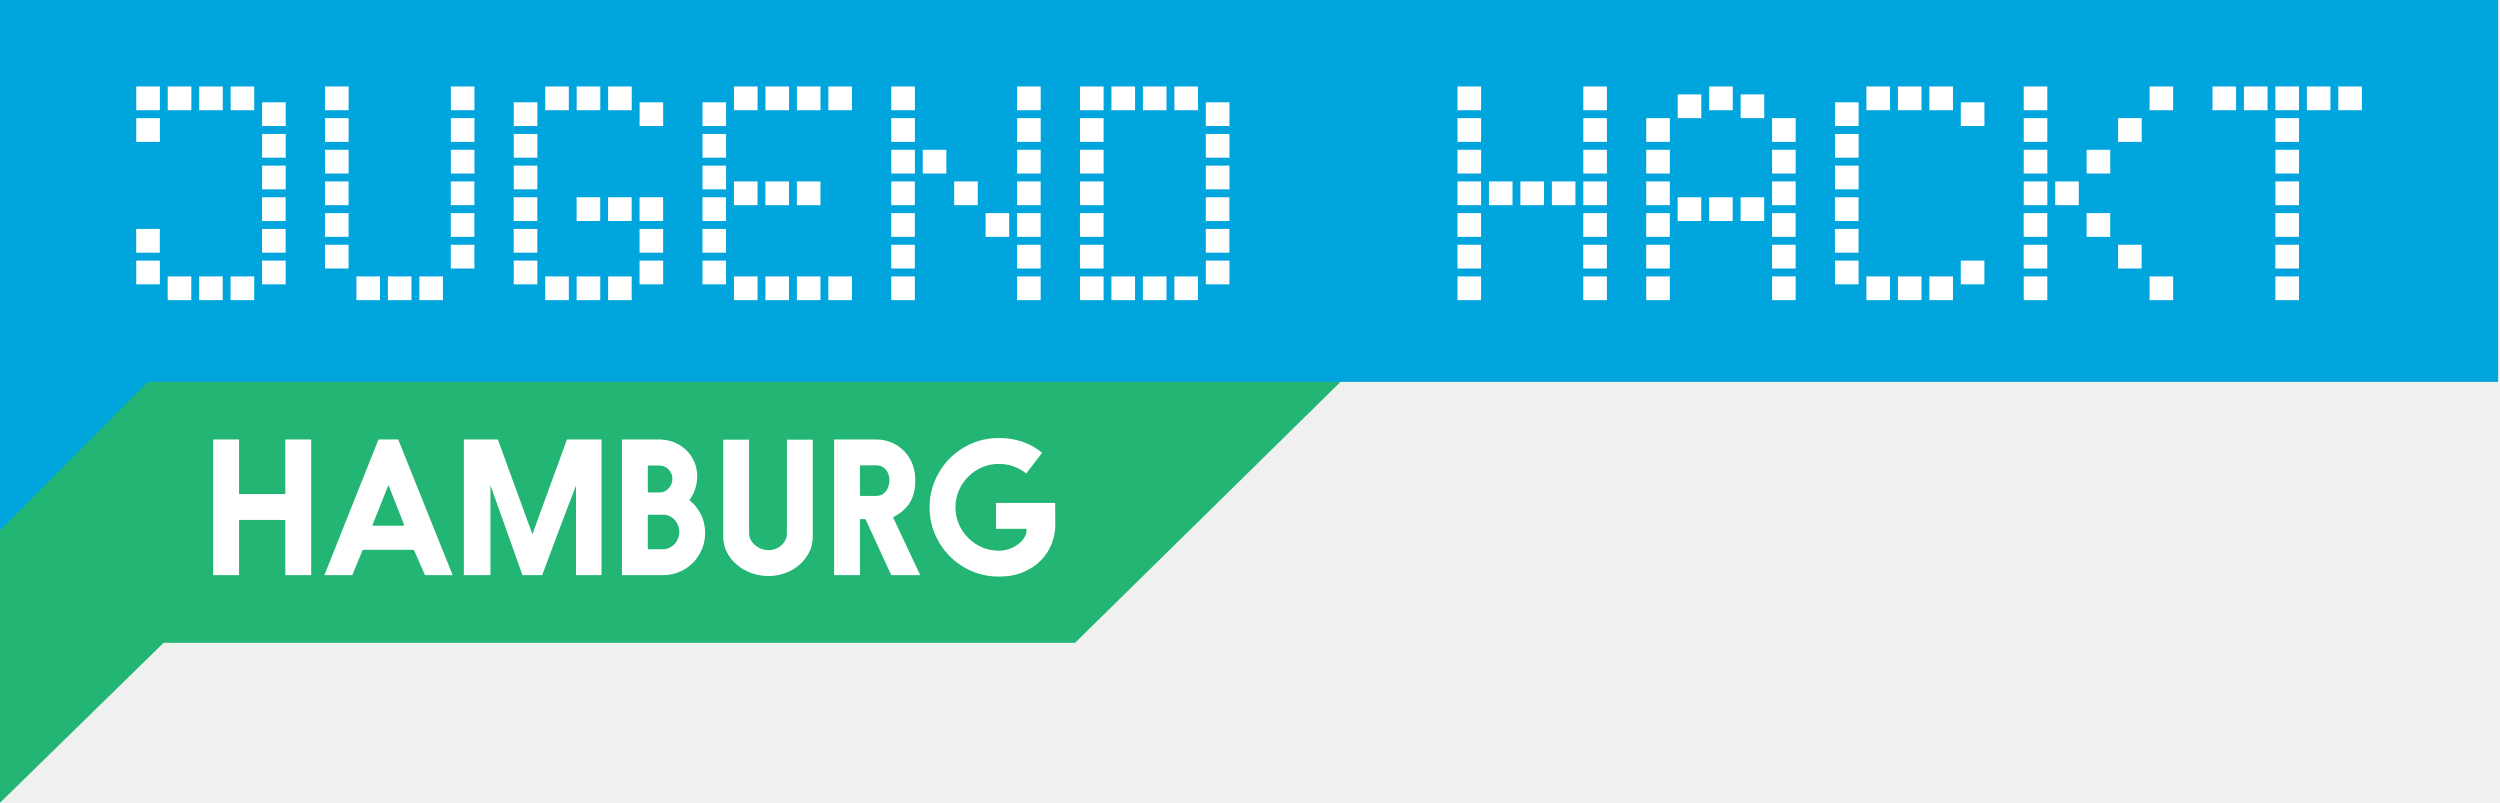
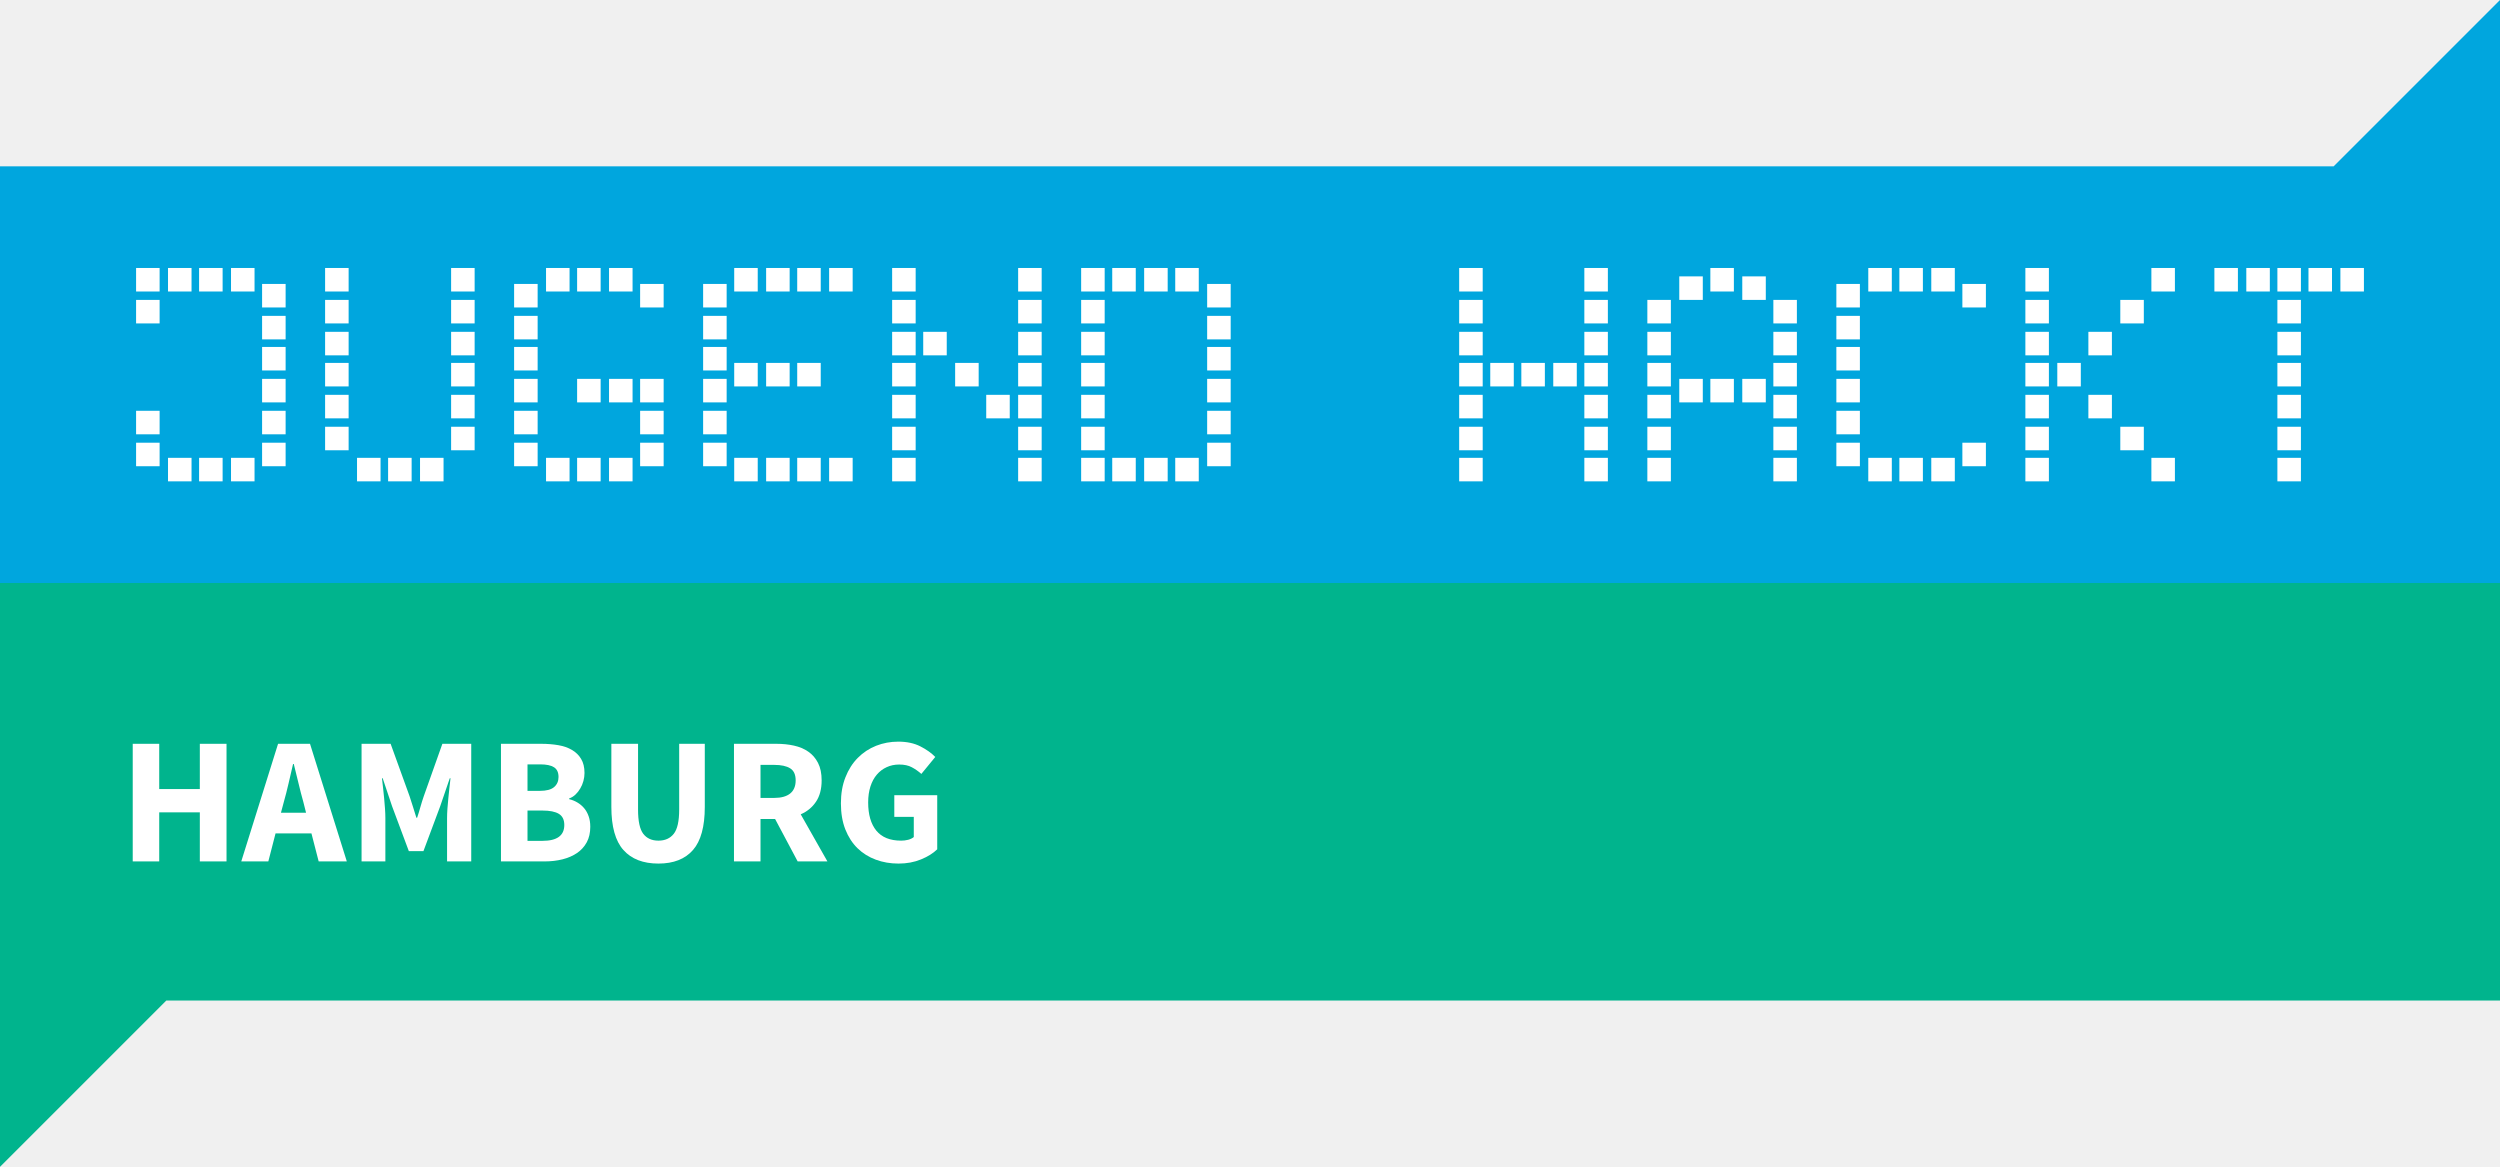
- <svg xmlns="http://www.w3.org/2000/svg" width="109mm" height="35mm" viewBox="0 0 109 35" version="1.1" id="svg1550">
-   <defs id="defs1544">
-     <clipPath id="clipPath2843" clipPathUnits="userSpaceOnUse">
-       <path id="path2841" d="m 80.431,722.835 h 308.744 v 99.212 H 80.431 Z" />
-     </clipPath>
-   </defs>
-   <g id="layer1" transform="translate(0,-262)">
-     <g id="g2166" transform="translate(-94.46361,83.04165)">
-       <g id="g2827" transform="matrix(0.3527778,0,0,-0.3527778,94.46361,195.4153)">
-         <path d="m 0,0 v -35.399 2.604 -19.768 l 20.22,19.768 H 132.863 L 166.232,0 Z" style="fill:#22b573;fill-opacity:1;fill-rule:nonzero;stroke:none" id="path2829" />
+ <svg xmlns="http://www.w3.org/2000/svg" version="1.1" width="703.6" height="328.394" viewBox="908.817,392.803,703.6,328.394">
+   <g fill="none" fill-rule="nonzero" stroke="none" stroke-width="1" stroke-linecap="butt" stroke-linejoin="miter" stroke-miterlimit="10" stroke-dasharray="" stroke-dashoffset="0" font-family="none" font-weight="none" font-size="none" text-anchor="none" style="mix-blend-mode: normal">
+     <g id="Layer_1">
+       <path d="M908.817,556.882v164.315l46.812,-46.812h656.788v-117.503z" fill="#00b48d" />
+       <path d="M1612.417,556.882v-164.079l-46.812,46.812h-656.788v117.267z" fill="#00a6de" />
+       <g fill="#ffffff">
+         <rect x="400.6" y="218.843" transform="scale(2.36425,2.36425)" width="2.8" height="2.8" />
+         <rect x="400.6" y="215.043" transform="scale(2.36425,2.36425)" width="2.8" height="2.8" />
+         <rect x="400.6" y="201.843" transform="scale(2.36425,2.36425)" width="2.8" height="2.8" />
+         <rect x="400.6" y="198.043" transform="scale(2.36425,2.36425)" width="2.8" height="2.8" />
+         <rect x="404.4" y="220.643" transform="scale(2.36425,2.36425)" width="2.8" height="2.8" />
+         <rect x="404.4" y="198.043" transform="scale(2.36425,2.36425)" width="2.8" height="2.8" />
+         <rect x="408.1" y="220.643" transform="scale(2.36425,2.36425)" width="2.8" height="2.8" />
+         <rect x="408.1" y="198.043" transform="scale(2.36425,2.36425)" width="2.8" height="2.8" />
+         <rect x="411.9" y="220.643" transform="scale(2.36425,2.36425)" width="2.8" height="2.8" />
+         <rect x="411.9" y="198.043" transform="scale(2.36425,2.36425)" width="2.8" height="2.8" />
+         <rect x="415.6" y="218.843" transform="scale(2.36425,2.36425)" width="2.8" height="2.8" />
+         <rect x="415.6" y="215.043" transform="scale(2.36425,2.36425)" width="2.8" height="2.8" />
+         <rect x="415.6" y="211.243" transform="scale(2.36425,2.36425)" width="2.8" height="2.8" />
+         <rect x="415.6" y="207.443" transform="scale(2.36425,2.36425)" width="2.8" height="2.8" />
+         <rect x="415.6" y="203.743" transform="scale(2.36425,2.36425)" width="2.8" height="2.8" />
+         <rect x="415.6" y="199.943" transform="scale(2.36425,2.36425)" width="2.8" height="2.8" />
+         <rect x="423.1" y="216.943" transform="scale(2.36425,2.36425)" width="2.8" height="2.8" />
+         <rect x="423.1" y="213.143" transform="scale(2.36425,2.36425)" width="2.8" height="2.8" />
+         <rect x="423.1" y="209.343" transform="scale(2.36425,2.36425)" width="2.8" height="2.8" />
+         <rect x="423.1" y="205.643" transform="scale(2.36425,2.36425)" width="2.8" height="2.8" />
+         <rect x="423.1" y="201.843" transform="scale(2.36425,2.36425)" width="2.8" height="2.8" />
+         <rect x="423.1" y="198.043" transform="scale(2.36425,2.36425)" width="2.8" height="2.8" />
+         <rect x="426.9" y="220.643" transform="scale(2.36425,2.36425)" width="2.8" height="2.8" />
+         <rect x="430.6" y="220.643" transform="scale(2.36425,2.36425)" width="2.8" height="2.8" />
+         <rect x="434.4" y="220.643" transform="scale(2.36425,2.36425)" width="2.8" height="2.8" />
+         <rect x="438.1" y="216.943" transform="scale(2.36425,2.36425)" width="2.8" height="2.8" />
+         <rect x="438.1" y="213.143" transform="scale(2.36425,2.36425)" width="2.8" height="2.8" />
+         <rect x="438.1" y="209.343" transform="scale(2.36425,2.36425)" width="2.8" height="2.8" />
+         <rect x="438.1" y="205.643" transform="scale(2.36425,2.36425)" width="2.8" height="2.8" />
+         <rect x="438.1" y="201.843" transform="scale(2.36425,2.36425)" width="2.8" height="2.8" />
+         <rect x="438.1" y="198.043" transform="scale(2.36425,2.36425)" width="2.8" height="2.8" />
+         <rect x="445.6" y="218.843" transform="scale(2.36425,2.36425)" width="2.8" height="2.8" />
+         <rect x="445.6" y="215.043" transform="scale(2.36425,2.36425)" width="2.8" height="2.8" />
+         <rect x="445.6" y="211.243" transform="scale(2.36425,2.36425)" width="2.8" height="2.8" />
+         <rect x="445.6" y="207.443" transform="scale(2.36425,2.36425)" width="2.8" height="2.8" />
+         <rect x="445.6" y="203.743" transform="scale(2.36425,2.36425)" width="2.8" height="2.8" />
+         <rect x="445.6" y="199.943" transform="scale(2.36425,2.36425)" width="2.8" height="2.8" />
+         <rect x="449.4" y="220.643" transform="scale(2.36425,2.36425)" width="2.8" height="2.8" />
+         <rect x="449.4" y="198.043" transform="scale(2.36425,2.36425)" width="2.8" height="2.8" />
+         <rect x="453.1" y="220.643" transform="scale(2.36425,2.36425)" width="2.8" height="2.8" />
+         <rect x="453.1" y="211.243" transform="scale(2.36425,2.36425)" width="2.8" height="2.8" />
+         <rect x="453.1" y="198.043" transform="scale(2.36425,2.36425)" width="2.8" height="2.8" />
+         <rect x="456.9" y="220.643" transform="scale(2.36425,2.36425)" width="2.8" height="2.8" />
+         <rect x="456.9" y="211.243" transform="scale(2.36425,2.36425)" width="2.8" height="2.8" />
+         <rect x="456.9" y="198.043" transform="scale(2.36425,2.36425)" width="2.8" height="2.8" />
+         <rect x="460.6" y="218.843" transform="scale(2.36425,2.36425)" width="2.8" height="2.8" />
+         <rect x="460.6" y="215.043" transform="scale(2.36425,2.36425)" width="2.8" height="2.8" />
+         <rect x="460.6" y="211.243" transform="scale(2.36425,2.36425)" width="2.8" height="2.8" />
+         <rect x="460.6" y="199.943" transform="scale(2.36425,2.36425)" width="2.8" height="2.8" />
+         <rect x="468.1" y="218.843" transform="scale(2.36425,2.36425)" width="2.8" height="2.8" />
+         <rect x="468.1" y="215.043" transform="scale(2.36425,2.36425)" width="2.8" height="2.8" />
+         <rect x="468.1" y="211.243" transform="scale(2.36425,2.36425)" width="2.8" height="2.8" />
+         <rect x="468.1" y="207.443" transform="scale(2.36425,2.36425)" width="2.8" height="2.8" />
+         <rect x="468.1" y="203.743" transform="scale(2.36425,2.36425)" width="2.8" height="2.8" />
+         <rect x="468.1" y="199.943" transform="scale(2.36425,2.36425)" width="2.8" height="2.8" />
+         <rect x="471.8" y="220.643" transform="scale(2.36425,2.36425)" width="2.8" height="2.8" />
+         <rect x="471.8" y="209.343" transform="scale(2.36425,2.36425)" width="2.8" height="2.8" />
+         <rect x="471.8" y="198.043" transform="scale(2.36425,2.36425)" width="2.8" height="2.8" />
+         <rect x="475.6" y="220.643" transform="scale(2.36425,2.36425)" width="2.8" height="2.8" />
+         <rect x="475.6" y="209.343" transform="scale(2.36425,2.36425)" width="2.8" height="2.8" />
+         <rect x="475.6" y="198.043" transform="scale(2.36425,2.36425)" width="2.8" height="2.8" />
+         <rect x="479.3" y="220.643" transform="scale(2.36425,2.36425)" width="2.8" height="2.8" />
+         <rect x="479.3" y="209.343" transform="scale(2.36425,2.36425)" width="2.8" height="2.8" />
+         <rect x="479.3" y="198.043" transform="scale(2.36425,2.36425)" width="2.8" height="2.8" />
+         <rect x="483.1" y="220.643" transform="scale(2.36425,2.36425)" width="2.8" height="2.8" />
+         <rect x="483.1" y="198.043" transform="scale(2.36425,2.36425)" width="2.8" height="2.8" />
+         <rect x="490.6" y="220.643" transform="scale(2.36425,2.36425)" width="2.8" height="2.8" />
+         <rect x="490.6" y="216.943" transform="scale(2.36425,2.36425)" width="2.8" height="2.8" />
+         <rect x="490.6" y="213.143" transform="scale(2.36425,2.36425)" width="2.8" height="2.8" />
+         <rect x="490.6" y="209.343" transform="scale(2.36425,2.36425)" width="2.8" height="2.8" />
+         <rect x="490.6" y="205.643" transform="scale(2.36425,2.36425)" width="2.8" height="2.8" />
+         <rect x="490.6" y="201.843" transform="scale(2.36425,2.36425)" width="2.8" height="2.8" />
+         <rect x="490.6" y="198.043" transform="scale(2.36425,2.36425)" width="2.8" height="2.8" />
+         <rect x="494.3" y="205.643" transform="scale(2.36425,2.36425)" width="2.8" height="2.8" />
+         <rect x="498.1" y="209.343" transform="scale(2.36425,2.36425)" width="2.8" height="2.8" />
+         <rect x="501.8" y="213.143" transform="scale(2.36425,2.36425)" width="2.8" height="2.8" />
+         <rect x="505.6" y="220.643" transform="scale(2.36425,2.36425)" width="2.8" height="2.8" />
+         <rect x="505.6" y="216.943" transform="scale(2.36425,2.36425)" width="2.8" height="2.8" />
+         <rect x="505.6" y="213.143" transform="scale(2.36425,2.36425)" width="2.8" height="2.8" />
+         <rect x="505.6" y="209.343" transform="scale(2.36425,2.36425)" width="2.8" height="2.8" />
+         <rect x="505.6" y="205.643" transform="scale(2.36425,2.36425)" width="2.8" height="2.8" />
+         <rect x="505.6" y="201.843" transform="scale(2.36425,2.36425)" width="2.8" height="2.8" />
+         <rect x="505.6" y="198.043" transform="scale(2.36425,2.36425)" width="2.8" height="2.8" />
+         <rect x="513.1" y="220.643" transform="scale(2.36425,2.36425)" width="2.8" height="2.8" />
+         <rect x="513.1" y="216.943" transform="scale(2.36425,2.36425)" width="2.8" height="2.8" />
+         <rect x="513.1" y="213.143" transform="scale(2.36425,2.36425)" width="2.8" height="2.8" />
+         <rect x="513.1" y="209.343" transform="scale(2.36425,2.36425)" width="2.8" height="2.8" />
+         <rect x="513.1" y="205.643" transform="scale(2.36425,2.36425)" width="2.8" height="2.8" />
+         <rect x="513.1" y="201.843" transform="scale(2.36425,2.36425)" width="2.8" height="2.8" />
+         <rect x="513.1" y="198.043" transform="scale(2.36425,2.36425)" width="2.8" height="2.8" />
+         <rect x="516.8" y="220.643" transform="scale(2.36425,2.36425)" width="2.8" height="2.8" />
+         <rect x="516.8" y="198.043" transform="scale(2.36425,2.36425)" width="2.8" height="2.8" />
+         <rect x="520.6" y="220.643" transform="scale(2.36425,2.36425)" width="2.8" height="2.8" />
+         <rect x="520.6" y="198.043" transform="scale(2.36425,2.36425)" width="2.8" height="2.8" />
+         <rect x="524.3" y="220.643" transform="scale(2.36425,2.36425)" width="2.8" height="2.8" />
+         <rect x="524.3" y="198.043" transform="scale(2.36425,2.36425)" width="2.8" height="2.8" />
+         <rect x="528.1" y="218.843" transform="scale(2.36425,2.36425)" width="2.8" height="2.8" />
+         <rect x="528.1" y="215.043" transform="scale(2.36425,2.36425)" width="2.8" height="2.8" />
+         <rect x="528.1" y="211.243" transform="scale(2.36425,2.36425)" width="2.8" height="2.8" />
+         <rect x="528.1" y="207.443" transform="scale(2.36425,2.36425)" width="2.8" height="2.8" />
+         <rect x="528.1" y="203.743" transform="scale(2.36425,2.36425)" width="2.8" height="2.8" />
+         <rect x="528.1" y="199.943" transform="scale(2.36425,2.36425)" width="2.8" height="2.8" />
+         <rect x="558.1" y="220.643" transform="scale(2.36425,2.36425)" width="2.8" height="2.8" />
+         <rect x="558.1" y="216.943" transform="scale(2.36425,2.36425)" width="2.8" height="2.8" />
+         <rect x="558.1" y="213.143" transform="scale(2.36425,2.36425)" width="2.8" height="2.8" />
+         <rect x="558.1" y="209.343" transform="scale(2.36425,2.36425)" width="2.8" height="2.8" />
+         <rect x="558.1" y="205.643" transform="scale(2.36425,2.36425)" width="2.8" height="2.8" />
+         <rect x="558.1" y="201.843" transform="scale(2.36425,2.36425)" width="2.8" height="2.8" />
+         <rect x="558.1" y="198.043" transform="scale(2.36425,2.36425)" width="2.8" height="2.8" />
+         <rect x="561.8" y="209.343" transform="scale(2.36425,2.36425)" width="2.8" height="2.8" />
+         <rect x="565.5" y="209.343" transform="scale(2.36425,2.36425)" width="2.8" height="2.8" />
+         <rect x="569.3" y="209.343" transform="scale(2.36425,2.36425)" width="2.8" height="2.8" />
+         <rect x="573" y="220.643" transform="scale(2.36425,2.36425)" width="2.8" height="2.8" />
+         <rect x="573" y="216.943" transform="scale(2.36425,2.36425)" width="2.8" height="2.8" />
+         <rect x="573" y="213.143" transform="scale(2.36425,2.36425)" width="2.8" height="2.8" />
+         <rect x="573" y="209.343" transform="scale(2.36425,2.36425)" width="2.8" height="2.8" />
+         <rect x="573" y="205.643" transform="scale(2.36425,2.36425)" width="2.8" height="2.8" />
+         <rect x="573" y="201.843" transform="scale(2.36425,2.36425)" width="2.8" height="2.8" />
+         <rect x="573" y="198.043" transform="scale(2.36425,2.36425)" width="2.8" height="2.8" />
+         <rect x="580.5" y="220.643" transform="scale(2.36425,2.36425)" width="2.8" height="2.8" />
+         <rect x="580.5" y="216.943" transform="scale(2.36425,2.36425)" width="2.8" height="2.8" />
+         <rect x="580.5" y="213.143" transform="scale(2.36425,2.36425)" width="2.8" height="2.8" />
+         <rect x="580.5" y="209.343" transform="scale(2.36425,2.36425)" width="2.8" height="2.8" />
+         <rect x="580.5" y="205.643" transform="scale(2.36425,2.36425)" width="2.8" height="2.8" />
+         <rect x="580.5" y="201.843" transform="scale(2.36425,2.36425)" width="2.8" height="2.8" />
+         <rect x="584.3" y="211.243" transform="scale(2.36425,2.36425)" width="2.8" height="2.8" />
+         <rect x="584.3" y="199.043" transform="scale(2.36425,2.36425)" width="2.8" height="2.8" />
+         <rect x="588" y="211.243" transform="scale(2.36425,2.36425)" width="2.8" height="2.8" />
+         <rect x="588" y="198.043" transform="scale(2.36425,2.36425)" width="2.8" height="2.8" />
+         <rect x="591.8" y="211.243" transform="scale(2.36425,2.36425)" width="2.8" height="2.8" />
+         <rect x="591.8" y="199.043" transform="scale(2.36425,2.36425)" width="2.8" height="2.8" />
+         <rect x="595.5" y="220.643" transform="scale(2.36425,2.36425)" width="2.8" height="2.8" />
+         <rect x="595.5" y="216.943" transform="scale(2.36425,2.36425)" width="2.8" height="2.8" />
+         <rect x="595.5" y="213.143" transform="scale(2.36425,2.36425)" width="2.8" height="2.8" />
+         <rect x="595.5" y="209.343" transform="scale(2.36425,2.36425)" width="2.8" height="2.8" />
+         <rect x="595.5" y="205.643" transform="scale(2.36425,2.36425)" width="2.8" height="2.8" />
+         <rect x="595.5" y="201.843" transform="scale(2.36425,2.36425)" width="2.8" height="2.8" />
+         <rect x="603" y="218.843" transform="scale(2.36425,2.36425)" width="2.8" height="2.8" />
+         <rect x="603" y="215.043" transform="scale(2.36425,2.36425)" width="2.8" height="2.8" />
+         <rect x="603" y="211.243" transform="scale(2.36425,2.36425)" width="2.8" height="2.8" />
+         <rect x="603" y="207.443" transform="scale(2.36425,2.36425)" width="2.8" height="2.8" />
+         <rect x="603" y="203.743" transform="scale(2.36425,2.36425)" width="2.8" height="2.8" />
+         <rect x="603" y="199.943" transform="scale(2.36425,2.36425)" width="2.8" height="2.8" />
+         <rect x="606.8" y="220.643" transform="scale(2.36425,2.36425)" width="2.8" height="2.8" />
+         <rect x="606.8" y="198.043" transform="scale(2.36425,2.36425)" width="2.8" height="2.8" />
+         <rect x="610.5" y="220.643" transform="scale(2.36425,2.36425)" width="2.8" height="2.8" />
+         <rect x="610.5" y="198.043" transform="scale(2.36425,2.36425)" width="2.8" height="2.8" />
+         <rect x="614.3" y="220.643" transform="scale(2.36425,2.36425)" width="2.8" height="2.8" />
+         <rect x="614.3" y="198.043" transform="scale(2.36425,2.36425)" width="2.8" height="2.8" />
+         <rect x="618" y="218.843" transform="scale(2.36425,2.36425)" width="2.8" height="2.8" />
+         <rect x="618" y="199.943" transform="scale(2.36425,2.36425)" width="2.8" height="2.8" />
+         <rect x="625.5" y="220.643" transform="scale(2.36425,2.36425)" width="2.8" height="2.8" />
+         <rect x="625.5" y="216.943" transform="scale(2.36425,2.36425)" width="2.8" height="2.8" />
+         <rect x="625.5" y="213.143" transform="scale(2.36425,2.36425)" width="2.8" height="2.8" />
+         <rect x="625.5" y="209.343" transform="scale(2.36425,2.36425)" width="2.8" height="2.8" />
+         <rect x="625.5" y="205.643" transform="scale(2.36425,2.36425)" width="2.8" height="2.8" />
+         <rect x="625.5" y="201.843" transform="scale(2.36425,2.36425)" width="2.8" height="2.8" />
+         <rect x="625.5" y="198.043" transform="scale(2.36425,2.36425)" width="2.8" height="2.8" />
+         <rect x="629.3" y="209.343" transform="scale(2.36425,2.36425)" width="2.8" height="2.8" />
+         <rect x="633" y="213.143" transform="scale(2.36425,2.36425)" width="2.8" height="2.8" />
+         <rect x="633" y="205.643" transform="scale(2.36425,2.36425)" width="2.8" height="2.8" />
+         <rect x="636.8" y="216.943" transform="scale(2.36425,2.36425)" width="2.8" height="2.8" />
+         <rect x="636.8" y="201.843" transform="scale(2.36425,2.36425)" width="2.8" height="2.8" />
+         <rect x="640.5" y="220.643" transform="scale(2.36425,2.36425)" width="2.8" height="2.8" />
+         <rect x="640.5" y="198.043" transform="scale(2.36425,2.36425)" width="2.8" height="2.8" />
+         <rect x="648" y="198.043" transform="scale(2.36425,2.36425)" width="2.8" height="2.8" />
+         <rect x="651.8" y="198.043" transform="scale(2.36425,2.36425)" width="2.8" height="2.8" />
+         <rect x="655.5" y="220.643" transform="scale(2.36425,2.36425)" width="2.8" height="2.8" />
+         <rect x="655.5" y="216.943" transform="scale(2.36425,2.36425)" width="2.8" height="2.8" />
+         <rect x="655.5" y="213.143" transform="scale(2.36425,2.36425)" width="2.8" height="2.8" />
+         <rect x="655.5" y="209.343" transform="scale(2.36425,2.36425)" width="2.8" height="2.8" />
+         <rect x="655.5" y="205.643" transform="scale(2.36425,2.36425)" width="2.8" height="2.8" />
+         <rect x="655.5" y="201.843" transform="scale(2.36425,2.36425)" width="2.8" height="2.8" />
+         <rect x="655.5" y="198.043" transform="scale(2.36425,2.36425)" width="2.8" height="2.8" />
+         <rect x="659.2" y="198.043" transform="scale(2.36425,2.36425)" width="2.8" height="2.8" />
+         <rect x="663" y="198.043" transform="scale(2.36425,2.36425)" width="2.8" height="2.8" />
      </g>
-       <g id="g2831" transform="matrix(0.3527778,0,0,-0.3527778,94.46361,178.9583)">
-         <path d="m 0,0 v -35.399 -11.8 -18.354 l 18.237,18.354 H 308.744 V 0 Z" style="fill:#00a5dd;fill-opacity:1;fill-rule:nonzero;stroke:none" id="path2833" />
-       </g>
-       <path d="m 101.775,192.045 h 1.029 v -1.035 h -1.029 z m 1.371,0 h 1.028 v -1.035 h -1.028 z m 1.372,0 h 1.029 v -1.035 h -1.029 z m 5.486,0 h 1.028 v -1.035 h -1.028 z m 1.372,0 h 1.028 v -1.035 h -1.028 z m 1.372,0 h 1.028 v -1.035 h -1.028 z m 5.487,0 h 1.029 v -1.035 h -1.029 z m 1.371,0 h 1.029 v -1.035 h -1.029 z m 1.372,0 h 1.028 v -1.035 h -1.028 z m 5.486,0 h 1.029 v -1.035 h -1.029 z m 1.372,0 h 1.029 v -1.035 h -1.029 z m 1.372,0 h 1.029 v -1.035 h -1.029 z m 1.371,0 h 1.029 v -1.035 h -1.029 z m 2.743,0 h 1.029 v -1.035 h -1.029 z m 5.486,0 h 1.029 v -1.035 h -1.029 z m 2.743,0 h 1.029 v -1.035 h -1.029 z m 1.371,0 h 1.03 v -1.035 h -1.03 z m 1.372,0 h 1.028 v -1.035 h -1.028 z m 1.372,0 h 1.028 v -1.035 h -1.028 z m 12.344,0 h 1.028 v -1.035 h -1.028 z m 5.485,0 h 1.029 v -1.035 h -1.029 z m 2.744,0 h 1.029 v -1.035 h -1.029 z m 5.486,0 h 1.029 v -1.035 h -1.029 z m 4.115,0 h 1.029 v -1.035 h -1.029 z m 1.373,0 h 1.028 v -1.035 h -1.028 z m 1.371,0 h 1.029 v -1.035 h -1.029 z m 4.114,0 h 1.028 v -1.035 h -1.028 z m 5.487,0 h 1.028 v -1.035 h -1.028 z m 5.486,0 h 1.029 v -1.035 h -1.029 z m -93.267,-0.69 h 1.029 v -1.035 h -1.029 z m 5.486,0 h 1.029 v -1.035 h -1.029 z m 10.972,0 h 1.029 v -1.035 h -1.029 z m 5.487,0 h 1.028 v -1.035 h -1.028 z m 2.743,0 h 1.028 v -1.035 h -1.028 z m 21.945,0 h 1.029 v -1.035 h -1.029 z m 27.432,0 h 1.029 v -1.035 h -1.029 z m 5.485,0 h 1.029 v -1.035 h -1.029 z m -71.321,-0.69 h 1.028 v -1.035 h -1.028 z m 5.486,0 h 1.029 v -1.035 h -1.029 z m 19.202,0 h 1.029 v -1.035 h -1.029 z m 5.486,0 h 1.029 v -1.035 h -1.029 z m 2.743,0 h 1.029 v -1.035 h -1.029 z m 16.459,0 h 1.028 v -1.035 h -1.028 z m 5.485,0 h 1.029 v -1.035 h -1.029 z m 2.744,0 h 1.029 v -1.035 h -1.029 z m 5.486,0 h 1.029 v -1.035 h -1.029 z m 10.973,0 h 1.028 v -1.035 h -1.028 z m 4.115,0 h 1.028 v -1.035 h -1.028 z m 6.858,0 h 1.029 v -1.035 h -1.029 z M 100.403,189.975 h 1.029 v -1.035 h -1.029 z m 5.486,0 h 1.029 v -1.035 h -1.029 z m 10.972,0 h 1.029 v -1.035 h -1.029 z m 5.487,0 h 1.028 v -1.035 h -1.028 z m 2.743,0 h 1.028 v -1.035 h -1.028 z m 21.945,0 h 1.029 v -1.035 h -1.029 z m 27.432,0 h 1.029 v -1.035 h -1.029 z m -65.835,-0.69 h 1.028 v -1.035 h -1.028 z m 5.486,0 h 1.029 v -1.035 h -1.029 z m 19.202,0 h 1.029 v -1.035 h -1.029 z m 4.115,0 h 1.028 v -1.035 h -1.028 z m 1.371,0 h 1.029 v -1.035 h -1.029 z m 2.743,0 h 1.029 v -1.035 h -1.029 z m 16.459,0 h 1.028 v -1.035 h -1.028 z m 5.485,0 h 1.029 v -1.035 h -1.029 z m 2.744,0 h 1.029 v -1.035 h -1.029 z m 5.486,0 h 1.029 v -1.035 h -1.029 z m 10.973,0 h 1.028 v -1.035 h -1.028 z m 2.743,0 h 1.029 v -1.035 h -1.029 z m 8.23,0 h 1.029 v -1.035 h -1.029 z m -87.781,-0.691 h 1.029 v -1.035 h -1.029 z m 10.972,0 h 1.029 v -1.035 h -1.029 z m 2.743,0 h 1.029 v -1.035 h -1.029 z m 1.372,0 h 1.028 v -1.035 h -1.028 z m 1.372,0 h 1.028 v -1.035 h -1.028 z m 2.743,0 h 1.028 v -1.035 h -1.028 z m 21.945,0 h 1.029 v -1.035 h -1.029 z m 20.574,0 h 1.028 v -1.035 h -1.028 z m 1.371,0 h 1.028 v -1.035 h -1.028 z m 1.373,0 h 1.028 v -1.035 h -1.028 z m 4.114,0 h 1.029 v -1.035 h -1.029 z m -65.835,-0.69 h 1.028 v -1.035 h -1.028 z m 5.486,0 h 1.029 v -1.035 h -1.029 z m 12.344,0 h 1.029 v -1.035 h -1.029 z m 1.372,0 h 1.029 v -1.035 h -1.029 z m 1.372,0 h 1.029 v -1.035 h -1.029 z m 4.114,0 h 1.029 v -1.035 h -1.029 z m 2.744,0 h 1.028 v -1.035 h -1.028 z m 2.743,0 h 1.029 v -1.035 h -1.029 z m 2.743,0 h 1.029 v -1.035 h -1.029 z m 16.459,0 h 1.028 v -1.035 h -1.028 z m 1.371,0 h 1.028 v -1.035 h -1.028 z m 1.372,0 h 1.029 v -1.035 h -1.029 z m 1.372,0 h 1.028 v -1.035 h -1.028 z m 1.371,0 h 1.029 v -1.035 h -1.029 z m 2.744,0 h 1.029 v -1.035 h -1.029 z m 5.486,0 h 1.029 v -1.035 h -1.029 z m 10.973,0 h 1.028 v -1.035 h -1.028 z m 1.371,0 h 1.029 v -1.035 h -1.029 z m 9.602,0 h 1.029 v -1.035 h -1.029 z m -87.781,-0.69 h 1.029 v -1.035 h -1.029 z m 10.972,0 h 1.029 v -1.035 h -1.029 z m 8.23,0 h 1.028 v -1.035 h -1.028 z m 21.945,0 h 1.029 v -1.035 h -1.029 z m 27.432,0 h 1.029 v -1.035 h -1.029 z m -65.835,-0.69 h 1.028 v -1.035 h -1.028 z m 5.486,0 h 1.029 v -1.035 h -1.029 z m 19.202,0 h 1.029 v -1.035 h -1.029 z m 1.372,0 h 1.029 v -1.035 h -1.029 z m 4.114,0 h 1.029 v -1.035 h -1.029 z m 2.743,0 h 1.029 v -1.035 h -1.029 z m 16.459,0 h 1.028 v -1.035 h -1.028 z m 5.485,0 h 1.029 v -1.035 h -1.029 z m 2.744,0 h 1.029 v -1.035 h -1.029 z m 5.486,0 h 1.029 v -1.035 h -1.029 z m 10.973,0 h 1.028 v -1.035 h -1.028 z m 2.743,0 h 1.029 v -1.035 h -1.029 z m 8.23,0 h 1.029 v -1.035 h -1.029 z m -87.781,-0.69 h 1.029 v -1.035 h -1.029 z m 10.972,0 h 1.029 v -1.035 h -1.029 z m 8.23,0 h 1.028 v -1.035 h -1.028 z m 21.945,0 h 1.029 v -1.035 h -1.029 z m 27.432,0 h 1.029 v -1.035 h -1.029 z m -74.065,-0.69 h 1.029 v -1.035 h -1.029 z m 8.23,0 h 1.028 v -1.035 h -1.028 z m 5.486,0 h 1.029 v -1.035 h -1.029 z m 19.202,0 h 1.029 v -1.035 h -1.029 z m 5.486,0 h 1.029 v -1.035 h -1.029 z m 2.743,0 h 1.029 v -1.035 h -1.029 z m 16.459,0 h 1.028 v -1.035 h -1.028 z m 5.485,0 h 1.029 v -1.035 h -1.029 z m 2.744,0 h 1.029 v -1.035 h -1.029 z m 5.486,0 h 1.029 v -1.035 h -1.029 z m 10.973,0 h 1.028 v -1.035 h -1.028 z m 4.115,0 h 1.028 v -1.035 h -1.028 z m 6.858,0 h 1.029 v -1.035 h -1.029 z m -87.781,-0.69 h 1.029 v -1.035 h -1.029 z m 10.972,0 h 1.029 v -1.035 h -1.029 z m 5.487,0 h 1.028 v -1.035 h -1.028 z m 2.743,0 h 1.028 v -1.035 h -1.028 z m 21.945,0 h 1.029 v -1.035 h -1.029 z m 27.432,0 h 1.029 v -1.035 h -1.029 z m 5.485,0 h 1.029 v -1.035 h -1.029 z m -12.343,-0.345 h 1.028 v -1.035 h -1.028 z m 2.744,0 h 1.028 v -1.035 h -1.028 z m -69.951,-0.345 h 1.029 v -1.035 h -1.029 z m 1.372,0 h 1.029 v -1.035 h -1.029 z m 1.371,0 h 1.028 v -1.035 h -1.028 z m 1.372,0 h 1.029 v -1.035 h -1.029 z m 4.115,0 h 1.028 v -1.035 h -1.028 z m 5.486,0 h 1.029 v -1.035 h -1.029 z m 4.115,0 h 1.029 v -1.035 h -1.029 z m 1.371,0 h 1.029 v -1.035 h -1.029 z m 1.372,0 h 1.028 v -1.035 h -1.028 z m 5.486,0 h 1.029 v -1.035 h -1.029 z m 1.372,0 h 1.029 v -1.035 h -1.029 z m 1.372,0 h 1.029 v -1.035 h -1.029 z m 1.371,0 h 1.029 v -1.035 h -1.029 z m 2.743,0 h 1.029 v -1.035 h -1.029 z m 5.486,0 h 1.029 v -1.035 h -1.029 z m 2.743,0 h 1.029 v -1.035 h -1.029 z m 1.371,0 h 1.03 v -1.035 h -1.03 z m 1.372,0 h 1.028 v -1.035 h -1.028 z m 1.372,0 h 1.028 v -1.035 h -1.028 z m 12.344,0 h 1.028 v -1.035 h -1.028 z m 5.485,0 h 1.029 v -1.035 h -1.029 z m 5.487,0 h 1.028 v -1.035 h -1.028 z m 6.857,0 h 1.029 v -1.035 h -1.029 z m 1.373,0 h 1.028 v -1.035 h -1.028 z m 1.371,0 h 1.029 v -1.035 h -1.029 z m 4.114,0 h 1.028 v -1.035 h -1.028 z m 5.487,0 h 1.028 v -1.035 h -1.028 z m 2.743,0 h 1.028 v -1.035 h -1.028 z m 1.371,0 h 1.029 v -1.035 h -1.029 z m 1.372,0 h 1.029 v -1.035 h -1.029 z m 1.372,0 h 1.029 v -1.035 h -1.029 z m 1.371,0 h 1.028 v -1.035 h -1.028 z" style="fill:#ffffff;fill-opacity:1;fill-rule:nonzero;stroke:none;stroke-width:0.353" id="path2835" />
-       <g transform="matrix(0.3527778,0,0,-0.3527778,66.08927,468.9584)" id="g2837">
-         <g id="g2839" clip-path="url(#clipPath2843)">
-           <g id="g2845" transform="translate(115.6956,767.7326)">
-             <path d="M 0,0 H 3.197 V -16.766 H 0 v 6.684 c 0,0.09 -0.044,0.134 -0.135,0.134 h -5.454 c -0.089,0 -0.133,-0.044 -0.133,-0.134 v -6.684 H -8.919 V 0 h 3.197 v -6.617 c 0,-0.09 0.044,-0.134 0.133,-0.134 h 5.454 c 0.091,0 0.135,0.044 0.135,0.134 z" style="fill:#ffffff;fill-opacity:1;fill-rule:nonzero;stroke:none" id="path2847" />
-           </g>
-           <g id="g2849" transform="translate(128.3931,761.9872)">
-             <path d="M 0,0 C -0.015,-0.015 -0.022,-0.03 -0.022,-0.044 L -1.9,-4.761 c -0.016,-0.015 -0.023,-0.045 -0.023,-0.09 0,-0.045 0.03,-0.067 0.089,-0.067 H 1.9 c 0.06,0 0.089,0.03 0.089,0.09 0,0.03 -0.007,0.052 -0.022,0.067 L 0.112,-0.044 C 0.096,-0.03 0.089,-0.015 0.089,0 L 0.044,0.044 C 0.014,0.044 0,0.03 0,0 m 4.561,-11.02 -1.32,3.017 c -0.03,0.074 -0.09,0.112 -0.178,0.112 h -6.059 c -0.089,0 -0.149,-0.038 -0.179,-0.112 L -4.427,-11.02 H -7.869 L -1.185,5.746 H 1.252 L 7.981,-11.02 Z" style="fill:#ffffff;fill-opacity:1;fill-rule:nonzero;stroke:none" id="path2851" />
-           </g>
-           <g id="g2853" transform="translate(150.5019,767.7326)">
-             <path d="M 0,0 H 4.27 V -16.766 H 1.118 v 11.02 C 1.118,-5.73 1.11,-5.738 1.095,-5.768 1.08,-5.798 1.036,-5.909 0.962,-6.103 0.887,-6.297 0.763,-6.617 0.593,-7.064 c -0.172,-0.448 -0.414,-1.081 -0.728,-1.9 -0.312,-0.82 -0.707,-1.863 -1.184,-3.13 -0.477,-1.267 -1.059,-2.824 -1.744,-4.672 h -2.436 l -3.957,11.11 v -11.11 h -3.286 V 0 h 4.202 l 4.27,-11.714 z" style="fill:#ffffff;fill-opacity:1;fill-rule:nonzero;stroke:none" id="path2855" />
-           </g>
-           <g id="g2857" transform="translate(162.3718,754.1636)">
-             <path d="M 0,0 C 0.283,0 0.548,0.059 0.793,0.178 1.039,0.297 1.252,0.454 1.43,0.648 1.609,0.841 1.751,1.068 1.855,1.329 1.96,1.591 2.012,1.863 2.012,2.146 2.012,2.429 1.96,2.701 1.855,2.962 1.751,3.222 1.609,3.45 1.43,3.643 1.252,3.837 1.039,3.99 0.793,4.102 0.548,4.214 0.283,4.269 0,4.269 h -1.744 c -0.089,0 -0.134,-0.044 -0.134,-0.134 V 0.134 C -1.878,0.044 -1.833,0 -1.744,0 Z m 1.162,8.729 c 0,0.429 -0.156,0.806 -0.469,1.132 -0.313,0.326 -0.708,0.489 -1.185,0.489 h -1.252 c -0.089,0 -0.134,-0.045 -0.134,-0.133 V 7.152 c 0,-0.089 0.045,-0.133 0.134,-0.133 h 1.386 C 0.089,7.049 0.454,7.234 0.738,7.574 1.02,7.915 1.162,8.299 1.162,8.729 M -5.075,-3.197 v 16.766 h 4.807 c 0.089,0 0.156,-0.008 0.201,-0.022 C 0.559,13.502 1.133,13.353 1.654,13.1 2.176,12.845 2.627,12.518 3.006,12.116 3.387,11.714 3.685,11.247 3.901,10.719 4.117,10.19 4.225,9.627 4.225,9.031 4.225,8.464 4.139,7.932 3.968,7.432 3.796,6.933 3.562,6.483 3.264,6.08 3.859,5.603 4.333,5.014 4.683,4.314 5.033,3.613 5.208,2.846 5.208,2.012 5.208,1.297 5.075,0.626 4.806,0 4.538,-0.626 4.177,-1.174 3.722,-1.643 3.267,-2.113 2.731,-2.486 2.113,-2.761 1.494,-3.037 0.827,-3.182 0.112,-3.197 Z" style="fill:#ffffff;fill-opacity:1;fill-rule:nonzero;stroke:none" id="path2859" />
-           </g>
-           <g id="g2861" transform="translate(169.8157,767.7103)">
-             <path d="m 0,0 h 3.197 v -11.535 c 0,-0.328 0.074,-0.622 0.223,-0.883 0.149,-0.261 0.339,-0.484 0.57,-0.671 0.231,-0.187 0.488,-0.327 0.772,-0.425 0.282,-0.097 0.558,-0.145 0.827,-0.145 0.297,0 0.584,0.052 0.86,0.157 0.276,0.104 0.517,0.249 0.727,0.436 0.208,0.186 0.376,0.401 0.502,0.648 0.127,0.245 0.191,0.51 0.191,0.793 V 0 h 3.196 v -11.982 c 0,-0.715 -0.153,-1.371 -0.458,-1.968 -0.306,-0.595 -0.712,-1.109 -1.218,-1.542 -0.507,-0.433 -1.088,-0.768 -1.744,-1.005 -0.656,-0.239 -1.341,-0.358 -2.056,-0.358 -0.715,0 -1.409,0.119 -2.079,0.358 -0.671,0.237 -1.267,0.572 -1.789,1.005 -0.522,0.433 -0.938,0.947 -1.251,1.542 C 0.157,-13.353 0,-12.697 0,-11.982 Z" style="fill:#ffffff;fill-opacity:1;fill-rule:nonzero;stroke:none" id="path2863" />
-           </g>
-           <g id="g2865" transform="translate(186.7156,760.892)">
-             <path d="m 0,0 c 0,-0.09 0.044,-0.135 0.134,-0.135 h 1.833 c 0.328,0 0.599,0.068 0.816,0.202 C 2.998,0.201 3.171,0.369 3.297,0.57 3.424,0.771 3.513,0.984 3.565,1.207 3.617,1.431 3.643,1.632 3.643,1.811 3.643,1.99 3.617,2.183 3.565,2.392 3.513,2.6 3.424,2.798 3.297,2.984 3.171,3.171 2.998,3.327 2.783,3.454 2.566,3.58 2.295,3.643 1.967,3.643 H 0.134 C 0.044,3.643 0,3.599 0,3.51 Z M 0.737,-3.129 C 0.693,-3.04 0.626,-2.996 0.536,-2.996 H 0.134 C 0.044,-2.996 0,-3.04 0,-3.129 V -9.925 H -3.197 V 6.841 H 1.967 C 2.682,6.841 3.338,6.71 3.934,6.449 4.53,6.188 5.044,5.834 5.477,5.388 5.909,4.94 6.244,4.411 6.483,3.8 6.721,3.189 6.84,2.526 6.84,1.811 6.84,0.678 6.613,-0.249 6.159,-0.972 5.704,-1.695 5.036,-2.28 4.158,-2.727 4.127,-2.727 4.113,-2.765 4.113,-2.839 L 7.444,-9.925 H 3.867 Z" style="fill:#ffffff;fill-opacity:1;fill-rule:nonzero;stroke:none" id="path2867" />
-           </g>
-           <g id="g2869" transform="translate(210.858,757.2032)">
-             <path d="m 0,0 c 0,-0.805 -0.149,-1.591 -0.447,-2.358 -0.299,-0.768 -0.742,-1.453 -1.331,-2.056 -0.588,-0.605 -1.319,-1.088 -2.19,-1.454 -0.872,-0.365 -1.875,-0.548 -3.007,-0.548 -1.192,0 -2.306,0.224 -3.342,0.671 -1.036,0.447 -1.941,1.058 -2.715,1.833 -0.776,0.775 -1.387,1.68 -1.834,2.716 -0.447,1.036 -0.67,2.15 -0.67,3.343 0,1.177 0.223,2.287 0.67,3.33 0.447,1.043 1.058,1.952 1.834,2.728 0.774,0.774 1.679,1.385 2.715,1.833 1.036,0.447 2.15,0.67 3.342,0.67 0.82,0 1.542,-0.082 2.169,-0.246 0.626,-0.164 1.162,-0.354 1.609,-0.57 0.447,-0.216 0.801,-0.425 1.062,-0.626 0.261,-0.201 0.428,-0.331 0.502,-0.391 L -3.599,6.326 c -0.462,0.373 -0.98,0.663 -1.554,0.873 -0.574,0.208 -1.181,0.312 -1.822,0.312 -0.745,0 -1.442,-0.141 -2.09,-0.425 -0.648,-0.283 -1.215,-0.667 -1.699,-1.151 -0.485,-0.484 -0.869,-1.05 -1.151,-1.698 -0.284,-0.649 -0.425,-1.345 -0.425,-2.09 0,-0.746 0.141,-1.442 0.425,-2.091 0.282,-0.648 0.666,-1.215 1.151,-1.698 0.484,-0.485 1.051,-0.869 1.699,-1.152 0.648,-0.283 1.345,-0.425 2.09,-0.425 0.403,0 0.808,0.068 1.219,0.201 0.409,0.134 0.778,0.321 1.106,0.56 0.328,0.237 0.592,0.509 0.794,0.816 0.201,0.304 0.301,0.636 0.301,0.994 0,0.015 0.004,0.026 0.012,0.034 0.007,0.007 0.011,0.018 0.011,0.033 0,0.045 -0.03,0.067 -0.089,0.067 h -3.711 v 3.197 h 7.31 z" style="fill:#ffffff;fill-opacity:1;fill-rule:nonzero;stroke:none" id="path2871" />
-           </g>
-         </g>
-       </g>
+     </g>
+     <g fill="#ffffff">
+       <path d="M953.629,635.238h-7.457v-33.099h7.457v12.737h11.428v-12.737h7.513v33.099h-7.513v-13.808h-11.428z" />
+       <path d="M988.701,618.486v0l-0.812,3.046h7.062l-0.767,-3.046c-0.474,-1.662 -0.929,-3.422 -1.365,-5.28c-0.444,-1.865 -0.884,-3.659 -1.32,-5.381v0h-0.203c-0.406,1.76 -0.824,3.561 -1.252,5.404c-0.421,1.843 -0.869,3.595 -1.342,5.257zM984.335,635.238h-7.615l10.356,-33.099h8.991l10.356,33.099h-7.92l-2.031,-7.874h-10.108z" />
+       <path d="M1017.276,635.238h-6.701v-33.099h8.179l5.325,14.722c0.338,0.978 0.662,1.986 0.97,3.023c0.301,1.03 0.62,2.053 0.959,3.069v0h0.203c0.338,-1.015 0.651,-2.038 0.936,-3.069c0.293,-1.038 0.609,-2.046 0.948,-3.023v0l5.223,-14.722h8.123v33.099h-6.803v-12.139c0,-0.812 0.034,-1.707 0.102,-2.685c0.068,-0.985 0.154,-1.974 0.259,-2.967c0.098,-1 0.199,-1.982 0.305,-2.944c0.098,-0.97 0.199,-1.861 0.305,-2.674v0h-0.203l-2.696,7.874l-4.716,12.635h-4.118l-4.716,-12.635l-2.64,-7.874h-0.203c0.098,0.812 0.199,1.703 0.305,2.674c0.098,0.963 0.199,1.944 0.305,2.944c0.098,0.993 0.18,1.982 0.248,2.967c0.068,0.978 0.102,1.873 0.102,2.685v0z" />
+       <path d="M1062.095,635.238h-12.285v-33.099h11.326c1.722,0 3.32,0.128 4.795,0.384c1.474,0.248 2.76,0.696 3.858,1.342c1.098,0.639 1.959,1.485 2.583,2.538c0.632,1.045 0.948,2.365 0.948,3.96v0c0,0.745 -0.102,1.489 -0.305,2.234c-0.203,0.745 -0.493,1.436 -0.869,2.076c-0.369,0.647 -0.816,1.222 -1.342,1.726c-0.526,0.511 -1.128,0.884 -1.805,1.117v0v0.203c0.85,0.203 1.628,0.519 2.335,0.948c0.714,0.421 1.342,0.951 1.884,1.591c0.541,0.647 0.963,1.403 1.264,2.268c0.308,0.857 0.463,1.846 0.463,2.967v0c0,1.692 -0.331,3.147 -0.993,4.366c-0.662,1.218 -1.576,2.226 -2.741,3.023c-1.166,0.79 -2.527,1.38 -4.084,1.771c-1.557,0.391 -3.234,0.587 -5.031,0.587zM1057.278,607.926v7.457h3.497c1.828,0 3.155,-0.353 3.982,-1.06c0.835,-0.714 1.252,-1.662 1.252,-2.843v0c0,-1.286 -0.425,-2.2 -1.275,-2.741c-0.842,-0.541 -2.143,-0.812 -3.903,-0.812v0zM1057.278,620.922v8.529h4.208c4.099,0 6.148,-1.489 6.148,-4.467v0c0,-1.459 -0.508,-2.501 -1.523,-3.125c-1.015,-0.624 -2.557,-0.936 -4.625,-0.936v0z" />
+       <path d="M1094.122,635.848v0c-4.294,0 -7.577,-1.271 -9.849,-3.813c-2.264,-2.535 -3.396,-6.577 -3.396,-12.127v0v-17.768h7.513v18.524c0,3.249 0.489,5.517 1.467,6.803c0.985,1.286 2.407,1.929 4.264,1.929v0c1.865,0 3.305,-0.643 4.321,-1.929c1.015,-1.286 1.523,-3.554 1.523,-6.803v0v-18.524h7.209v17.768c0,5.55 -1.109,9.593 -3.328,12.127c-2.219,2.542 -5.46,3.813 -9.725,3.813z" />
+       <path d="M1122.855,635.238h-7.468v-33.099h11.936c1.76,0 3.407,0.169 4.941,0.508c1.542,0.338 2.888,0.906 4.039,1.703c1.151,0.79 2.064,1.846 2.741,3.17c0.677,1.316 1.015,2.956 1.015,4.919v0c0,2.437 -0.534,4.445 -1.602,6.024c-1.06,1.572 -2.489,2.745 -4.287,3.52v0l7.513,13.256h-8.371l-6.351,-11.936h-4.106zM1122.855,608.073v9.296h3.858c1.963,0 3.46,-0.414 4.49,-1.241c1.03,-0.835 1.546,-2.064 1.546,-3.689v0c0,-1.625 -0.515,-2.756 -1.546,-3.396c-1.03,-0.647 -2.527,-0.97 -4.49,-0.97v0z" />
+       <path d="M1161.684,635.848v0c-2.271,0 -4.396,-0.365 -6.374,-1.094c-1.978,-0.73 -3.697,-1.805 -5.156,-3.226c-1.452,-1.421 -2.595,-3.189 -3.43,-5.302c-0.827,-2.113 -1.241,-4.558 -1.241,-7.333v0c0,-2.745 0.425,-5.189 1.275,-7.333c0.842,-2.151 2.001,-3.971 3.475,-5.46c1.474,-1.489 3.193,-2.625 5.156,-3.407c1.963,-0.775 4.042,-1.162 6.239,-1.162v0c2.407,0 4.471,0.44 6.193,1.32c1.73,0.88 3.136,1.876 4.219,2.99v0l-3.915,4.772c-0.842,-0.745 -1.737,-1.369 -2.685,-1.873c-0.948,-0.511 -2.132,-0.767 -3.554,-0.767v0c-1.286,0 -2.463,0.248 -3.531,0.745c-1.068,0.489 -1.989,1.188 -2.764,2.098c-0.782,0.918 -1.384,2.034 -1.805,3.351c-0.421,1.324 -0.632,2.813 -0.632,4.467v0c0,3.422 0.767,6.073 2.301,7.953c1.542,1.873 3.869,2.809 6.983,2.809v0c0.677,0 1.339,-0.083 1.986,-0.248c0.639,-0.173 1.162,-0.429 1.568,-0.767v0v-5.686h-5.483v-6.092h12.082v15.23c-1.151,1.121 -2.674,2.068 -4.569,2.843c-1.895,0.782 -4.009,1.173 -6.34,1.173z" />
    </g>
  </g>
</svg>
